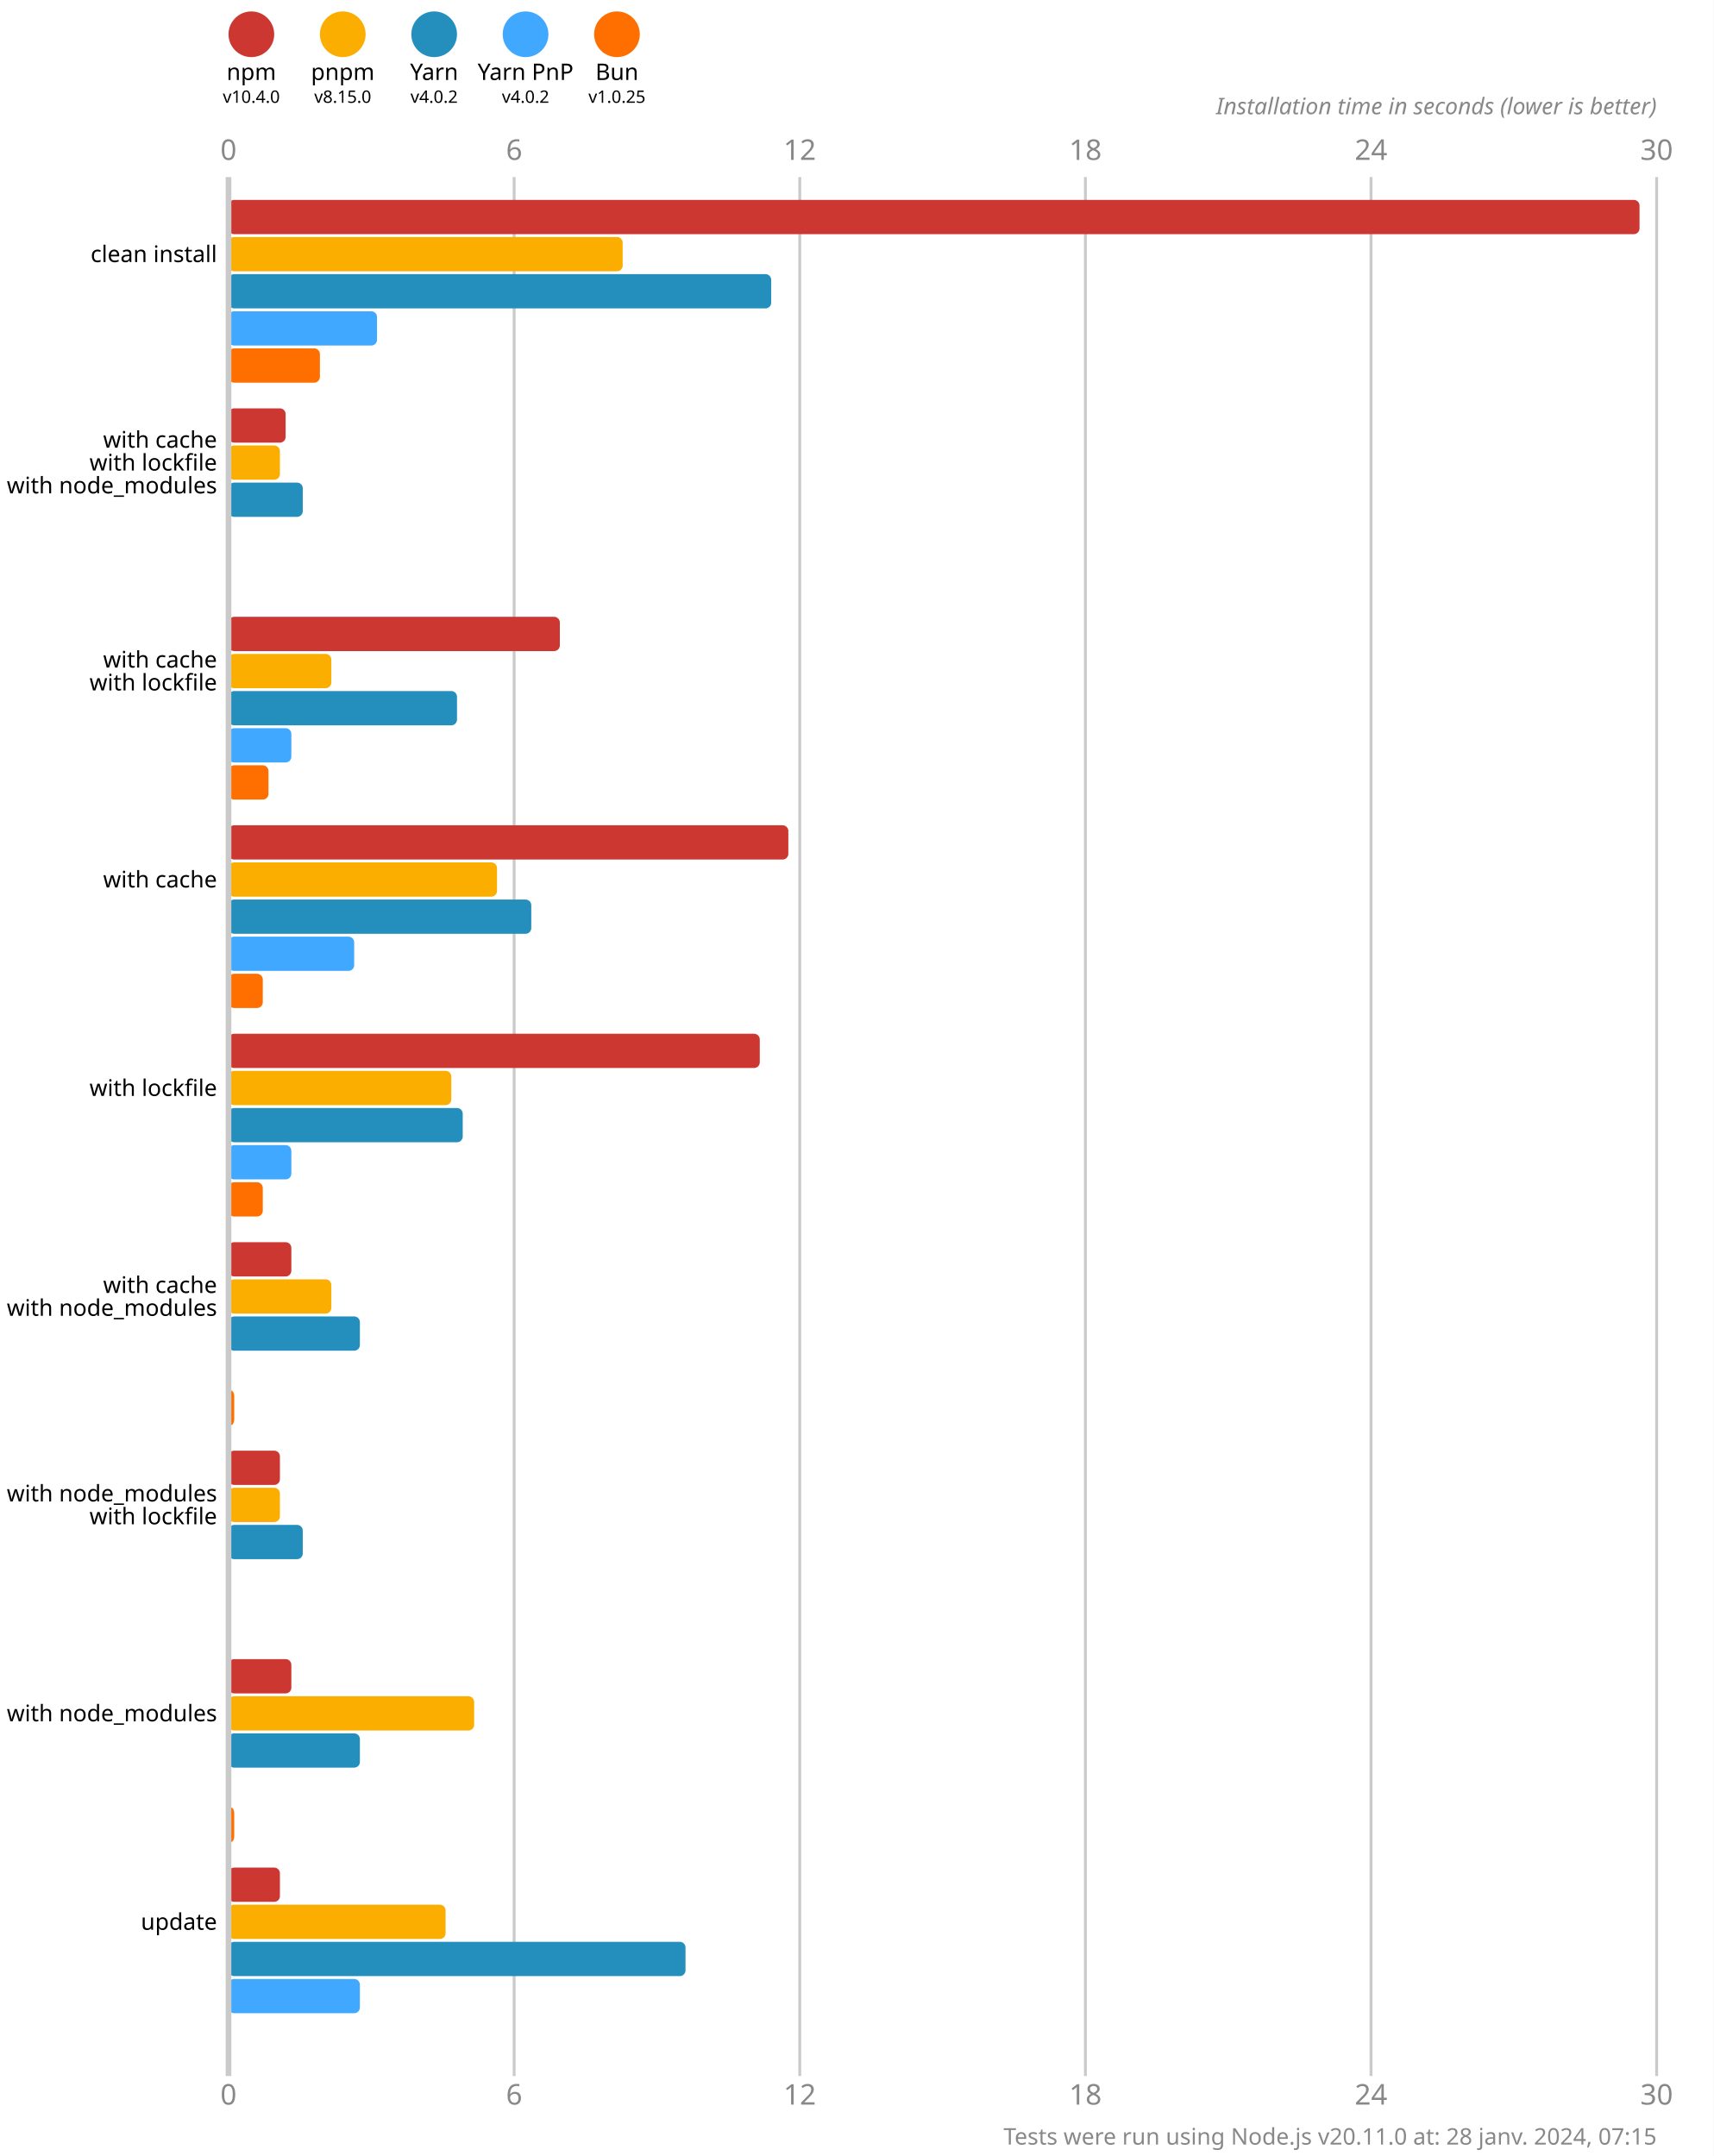
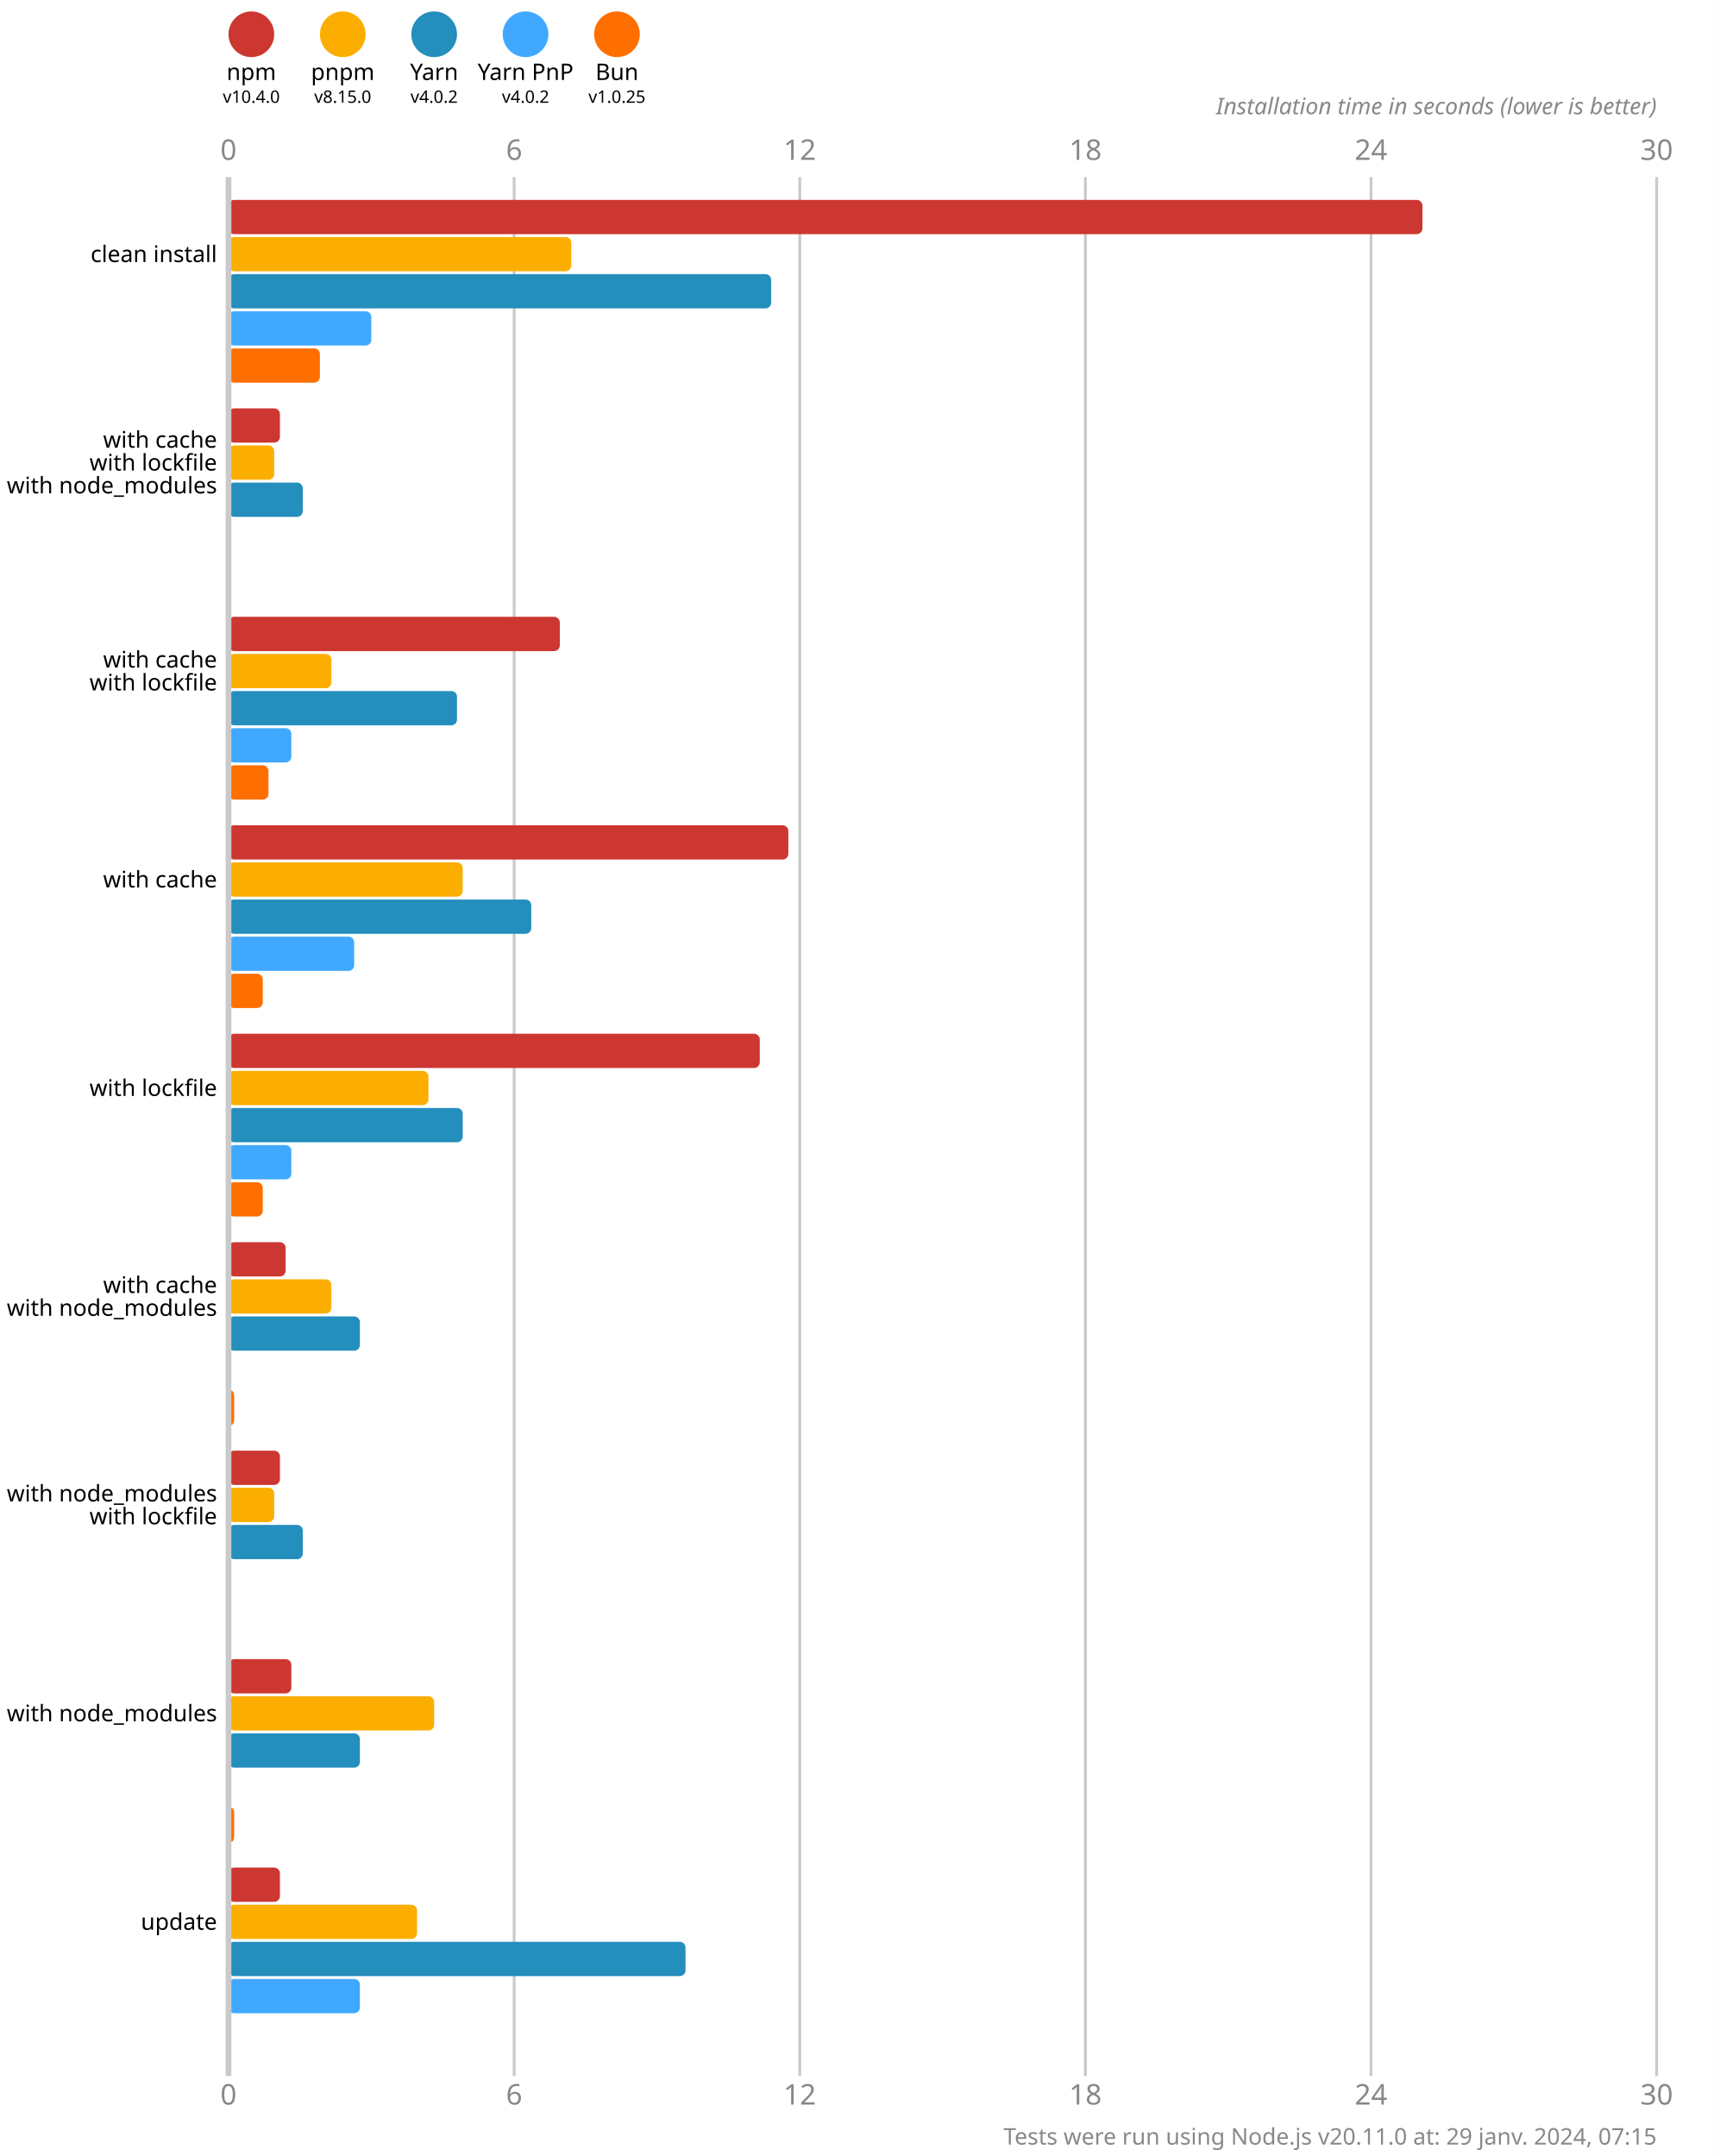
<svg xmlns="http://www.w3.org/2000/svg" version="1.1" viewBox="0 0 300 377.5">
  <style>
    .font { font-family: sans-serif; }
    .s3 { font-size: 3px; }
    .s4 { font-size: 4px; }
    .s5 { font-size: 5px; }
    .line { stroke: #cacaca; }
    .width { stroke-width: 0.5; }
    .text { fill: #888; }
  </style>
  <rect x="0" y="0" width="300" height="377.5" fill="#fff" />
  <circle cx="44" cy="6" r="4" fill="#cd3731" />
  <text x="44" y="14" class="font s4" text-anchor="middle">npm</text>
  <text x="44" y="18" class="font s3" text-anchor="middle">v10.4.0</text>
  <circle cx="60" cy="6" r="4" fill="#fbae00" />
  <text x="60" y="14" class="font s4" text-anchor="middle">pnpm</text>
  <text x="60" y="18" class="font s3" text-anchor="middle">v8.15.0</text>
  <circle cx="76" cy="6" r="4" fill="#248ebd" />
  <text x="76" y="14" class="font s4" text-anchor="middle">Yarn</text>
  <text x="76" y="18" class="font s3" text-anchor="middle">v4.0.2</text>
  <circle cx="92" cy="6" r="4" fill="#40a9ff" />
  <text x="92" y="14" class="font s4" text-anchor="middle">Yarn PnP</text>
  <text x="92" y="18" class="font s3" text-anchor="middle">v4.0.2</text>
  <circle cx="108" cy="6" r="4" fill="#ff6f00" />
  <text x="108" y="14" class="font s4" text-anchor="middle">Bun</text>
  <text x="108" y="18" class="font s3" text-anchor="middle">v1.0.25</text>
  <text x="40" y="28" class="font s5 text" text-anchor="middle">0</text>
  <text x="40" y="368.5" class="font s5 text" text-anchor="middle">0</text>
  <line x1="90" y1="31" x2="90" y2="363.5" class="line width" />
  <text x="90" y="28" class="font s5 text" text-anchor="middle">6</text>
  <text x="90" y="368.5" class="font s5 text" text-anchor="middle">6</text>
  <line x1="140" y1="31" x2="140" y2="363.5" class="line width" />
  <text x="140" y="28" class="font s5 text" text-anchor="middle">12</text>
  <text x="140" y="368.5" class="font s5 text" text-anchor="middle">12</text>
  <line x1="190" y1="31" x2="190" y2="363.5" class="line width" />
  <text x="190" y="28" class="font s5 text" text-anchor="middle">18</text>
  <text x="190" y="368.5" class="font s5 text" text-anchor="middle">18</text>
  <line x1="240" y1="31" x2="240" y2="363.5" class="line width" />
  <text x="240" y="28" class="font s5 text" text-anchor="middle">24</text>
  <text x="240" y="368.5" class="font s5 text" text-anchor="middle">24</text>
  <line x1="290" y1="31" x2="290" y2="363.5" class="line width" />
  <text x="290" y="28" class="font s5 text" text-anchor="middle">30</text>
  <text x="290" y="368.5" class="font s5 text" text-anchor="middle">30</text>
  <text x="290" y="20" class="font s4 text" font-style="italic" text-anchor="end">Installation time in seconds (lower is better)</text>
-   <rect x="40" y="35" width="247" height="6" fill="#cd3731" rx="1" ry="1" />
-   <rect x="40" y="41.5" width="69" height="6" fill="#fbae00" rx="1" ry="1" />
+   <rect x="40" y="35" width="209" height="6" fill="#cd3731" rx="1" ry="1" />
+   <rect x="40" y="41.5" width="60" height="6" fill="#fbae00" rx="1" ry="1" />
  <rect x="40" y="48" width="95" height="6" fill="#248ebd" rx="1" ry="1" />
-   <rect x="40" y="54.5" width="26" height="6" fill="#40a9ff" rx="1" ry="1" />
+   <rect x="40" y="54.5" width="25" height="6" fill="#40a9ff" rx="1" ry="1" />
  <rect x="40" y="61" width="16" height="6" fill="#ff6f00" rx="1" ry="1" />
-   <rect x="40" y="71.5" width="10" height="6" fill="#cd3731" rx="1" ry="1" />
-   <rect x="40" y="78" width="9" height="6" fill="#fbae00" rx="1" ry="1" />
+   <rect x="40" y="71.5" width="9" height="6" fill="#cd3731" rx="1" ry="1" />
+   <rect x="40" y="78" width="8" height="6" fill="#fbae00" rx="1" ry="1" />
  <rect x="40" y="84.5" width="13" height="6" fill="#248ebd" rx="1" ry="1" />
  <rect x="40" y="91" width="0" height="6" fill="#40a9ff" rx="1" ry="1" />
  <rect x="40" y="97.5" width="0" height="6" fill="#ff6f00" rx="1" ry="1" />
  <rect x="40" y="108" width="58" height="6" fill="#cd3731" rx="1" ry="1" />
  <rect x="40" y="114.5" width="18" height="6" fill="#fbae00" rx="1" ry="1" />
  <rect x="40" y="121" width="40" height="6" fill="#248ebd" rx="1" ry="1" />
  <rect x="40" y="127.5" width="11" height="6" fill="#40a9ff" rx="1" ry="1" />
  <rect x="40" y="134" width="7" height="6" fill="#ff6f00" rx="1" ry="1" />
  <rect x="40" y="144.5" width="98" height="6" fill="#cd3731" rx="1" ry="1" />
-   <rect x="40" y="151" width="47" height="6" fill="#fbae00" rx="1" ry="1" />
+   <rect x="40" y="151" width="41" height="6" fill="#fbae00" rx="1" ry="1" />
  <rect x="40" y="157.5" width="53" height="6" fill="#248ebd" rx="1" ry="1" />
  <rect x="40" y="164" width="22" height="6" fill="#40a9ff" rx="1" ry="1" />
  <rect x="40" y="170.5" width="6" height="6" fill="#ff6f00" rx="1" ry="1" />
  <rect x="40" y="181" width="93" height="6" fill="#cd3731" rx="1" ry="1" />
-   <rect x="40" y="187.5" width="39" height="6" fill="#fbae00" rx="1" ry="1" />
+   <rect x="40" y="187.5" width="35" height="6" fill="#fbae00" rx="1" ry="1" />
  <rect x="40" y="194" width="41" height="6" fill="#248ebd" rx="1" ry="1" />
  <rect x="40" y="200.5" width="11" height="6" fill="#40a9ff" rx="1" ry="1" />
  <rect x="40" y="207" width="6" height="6" fill="#ff6f00" rx="1" ry="1" />
-   <rect x="40" y="217.5" width="11" height="6" fill="#cd3731" rx="1" ry="1" />
+   <rect x="40" y="217.5" width="10" height="6" fill="#cd3731" rx="1" ry="1" />
  <rect x="40" y="224" width="18" height="6" fill="#fbae00" rx="1" ry="1" />
  <rect x="40" y="230.5" width="23" height="6" fill="#248ebd" rx="1" ry="1" />
  <rect x="40" y="237" width="0" height="6" fill="#40a9ff" rx="1" ry="1" />
  <rect x="40" y="243.5" width="1" height="6" fill="#ff6f00" rx="1" ry="1" />
  <rect x="40" y="254" width="9" height="6" fill="#cd3731" rx="1" ry="1" />
-   <rect x="40" y="260.5" width="9" height="6" fill="#fbae00" rx="1" ry="1" />
+   <rect x="40" y="260.5" width="8" height="6" fill="#fbae00" rx="1" ry="1" />
  <rect x="40" y="267" width="13" height="6" fill="#248ebd" rx="1" ry="1" />
  <rect x="40" y="273.5" width="0" height="6" fill="#40a9ff" rx="1" ry="1" />
  <rect x="40" y="280" width="0" height="6" fill="#ff6f00" rx="1" ry="1" />
  <rect x="40" y="290.5" width="11" height="6" fill="#cd3731" rx="1" ry="1" />
-   <rect x="40" y="297" width="43" height="6" fill="#fbae00" rx="1" ry="1" />
+   <rect x="40" y="297" width="36" height="6" fill="#fbae00" rx="1" ry="1" />
  <rect x="40" y="303.5" width="23" height="6" fill="#248ebd" rx="1" ry="1" />
  <rect x="40" y="310" width="0" height="6" fill="#40a9ff" rx="1" ry="1" />
  <rect x="40" y="316.5" width="1" height="6" fill="#ff6f00" rx="1" ry="1" />
  <rect x="40" y="327" width="9" height="6" fill="#cd3731" rx="1" ry="1" />
-   <rect x="40" y="333.5" width="38" height="6" fill="#fbae00" rx="1" ry="1" />
+   <rect x="40" y="333.5" width="33" height="6" fill="#fbae00" rx="1" ry="1" />
  <rect x="40" y="340" width="80" height="6" fill="#248ebd" rx="1" ry="1" />
  <rect x="40" y="346.5" width="23" height="6" fill="#40a9ff" rx="1" ry="1" />
  <rect x="40" y="353" width="0" height="6" fill="#ff6f00" rx="1" ry="1" />
  <line x1="40" y1="31" x2="40" y2="363.5" class="line" />
  <text x="38" y="44.5" class="font s4" dominant-baseline="middle" text-anchor="end">clean install</text>
  <text x="38" y="77" class="font s4" dominant-baseline="middle" text-anchor="end">with cache</text>
  <text x="38" y="81" class="font s4" dominant-baseline="middle" text-anchor="end">with lockfile</text>
  <text x="38" y="85" class="font s4" dominant-baseline="middle" text-anchor="end">with node_modules</text>
  <text x="38" y="115.5" class="font s4" dominant-baseline="middle" text-anchor="end">with cache</text>
  <text x="38" y="119.5" class="font s4" dominant-baseline="middle" text-anchor="end">with lockfile</text>
  <text x="38" y="154" class="font s4" dominant-baseline="middle" text-anchor="end">with cache</text>
  <text x="38" y="190.5" class="font s4" dominant-baseline="middle" text-anchor="end">with lockfile</text>
  <text x="38" y="225" class="font s4" dominant-baseline="middle" text-anchor="end">with cache</text>
  <text x="38" y="229" class="font s4" dominant-baseline="middle" text-anchor="end">with node_modules</text>
  <text x="38" y="261.5" class="font s4" dominant-baseline="middle" text-anchor="end">with node_modules</text>
  <text x="38" y="265.5" class="font s4" dominant-baseline="middle" text-anchor="end">with lockfile</text>
  <text x="38" y="300" class="font s4" dominant-baseline="middle" text-anchor="end">with node_modules</text>
  <text x="38" y="336.5" class="font s4" dominant-baseline="middle" text-anchor="end">update</text>
-   <text x="290" y="375.5" class="font s4 text" text-anchor="end">Tests were run using Node.js v20.11.0 at: 28 janv. 2024, 07:15</text>
+   <text x="290" y="375.5" class="font s4 text" text-anchor="end">Tests were run using Node.js v20.11.0 at: 29 janv. 2024, 07:15</text>
</svg>
